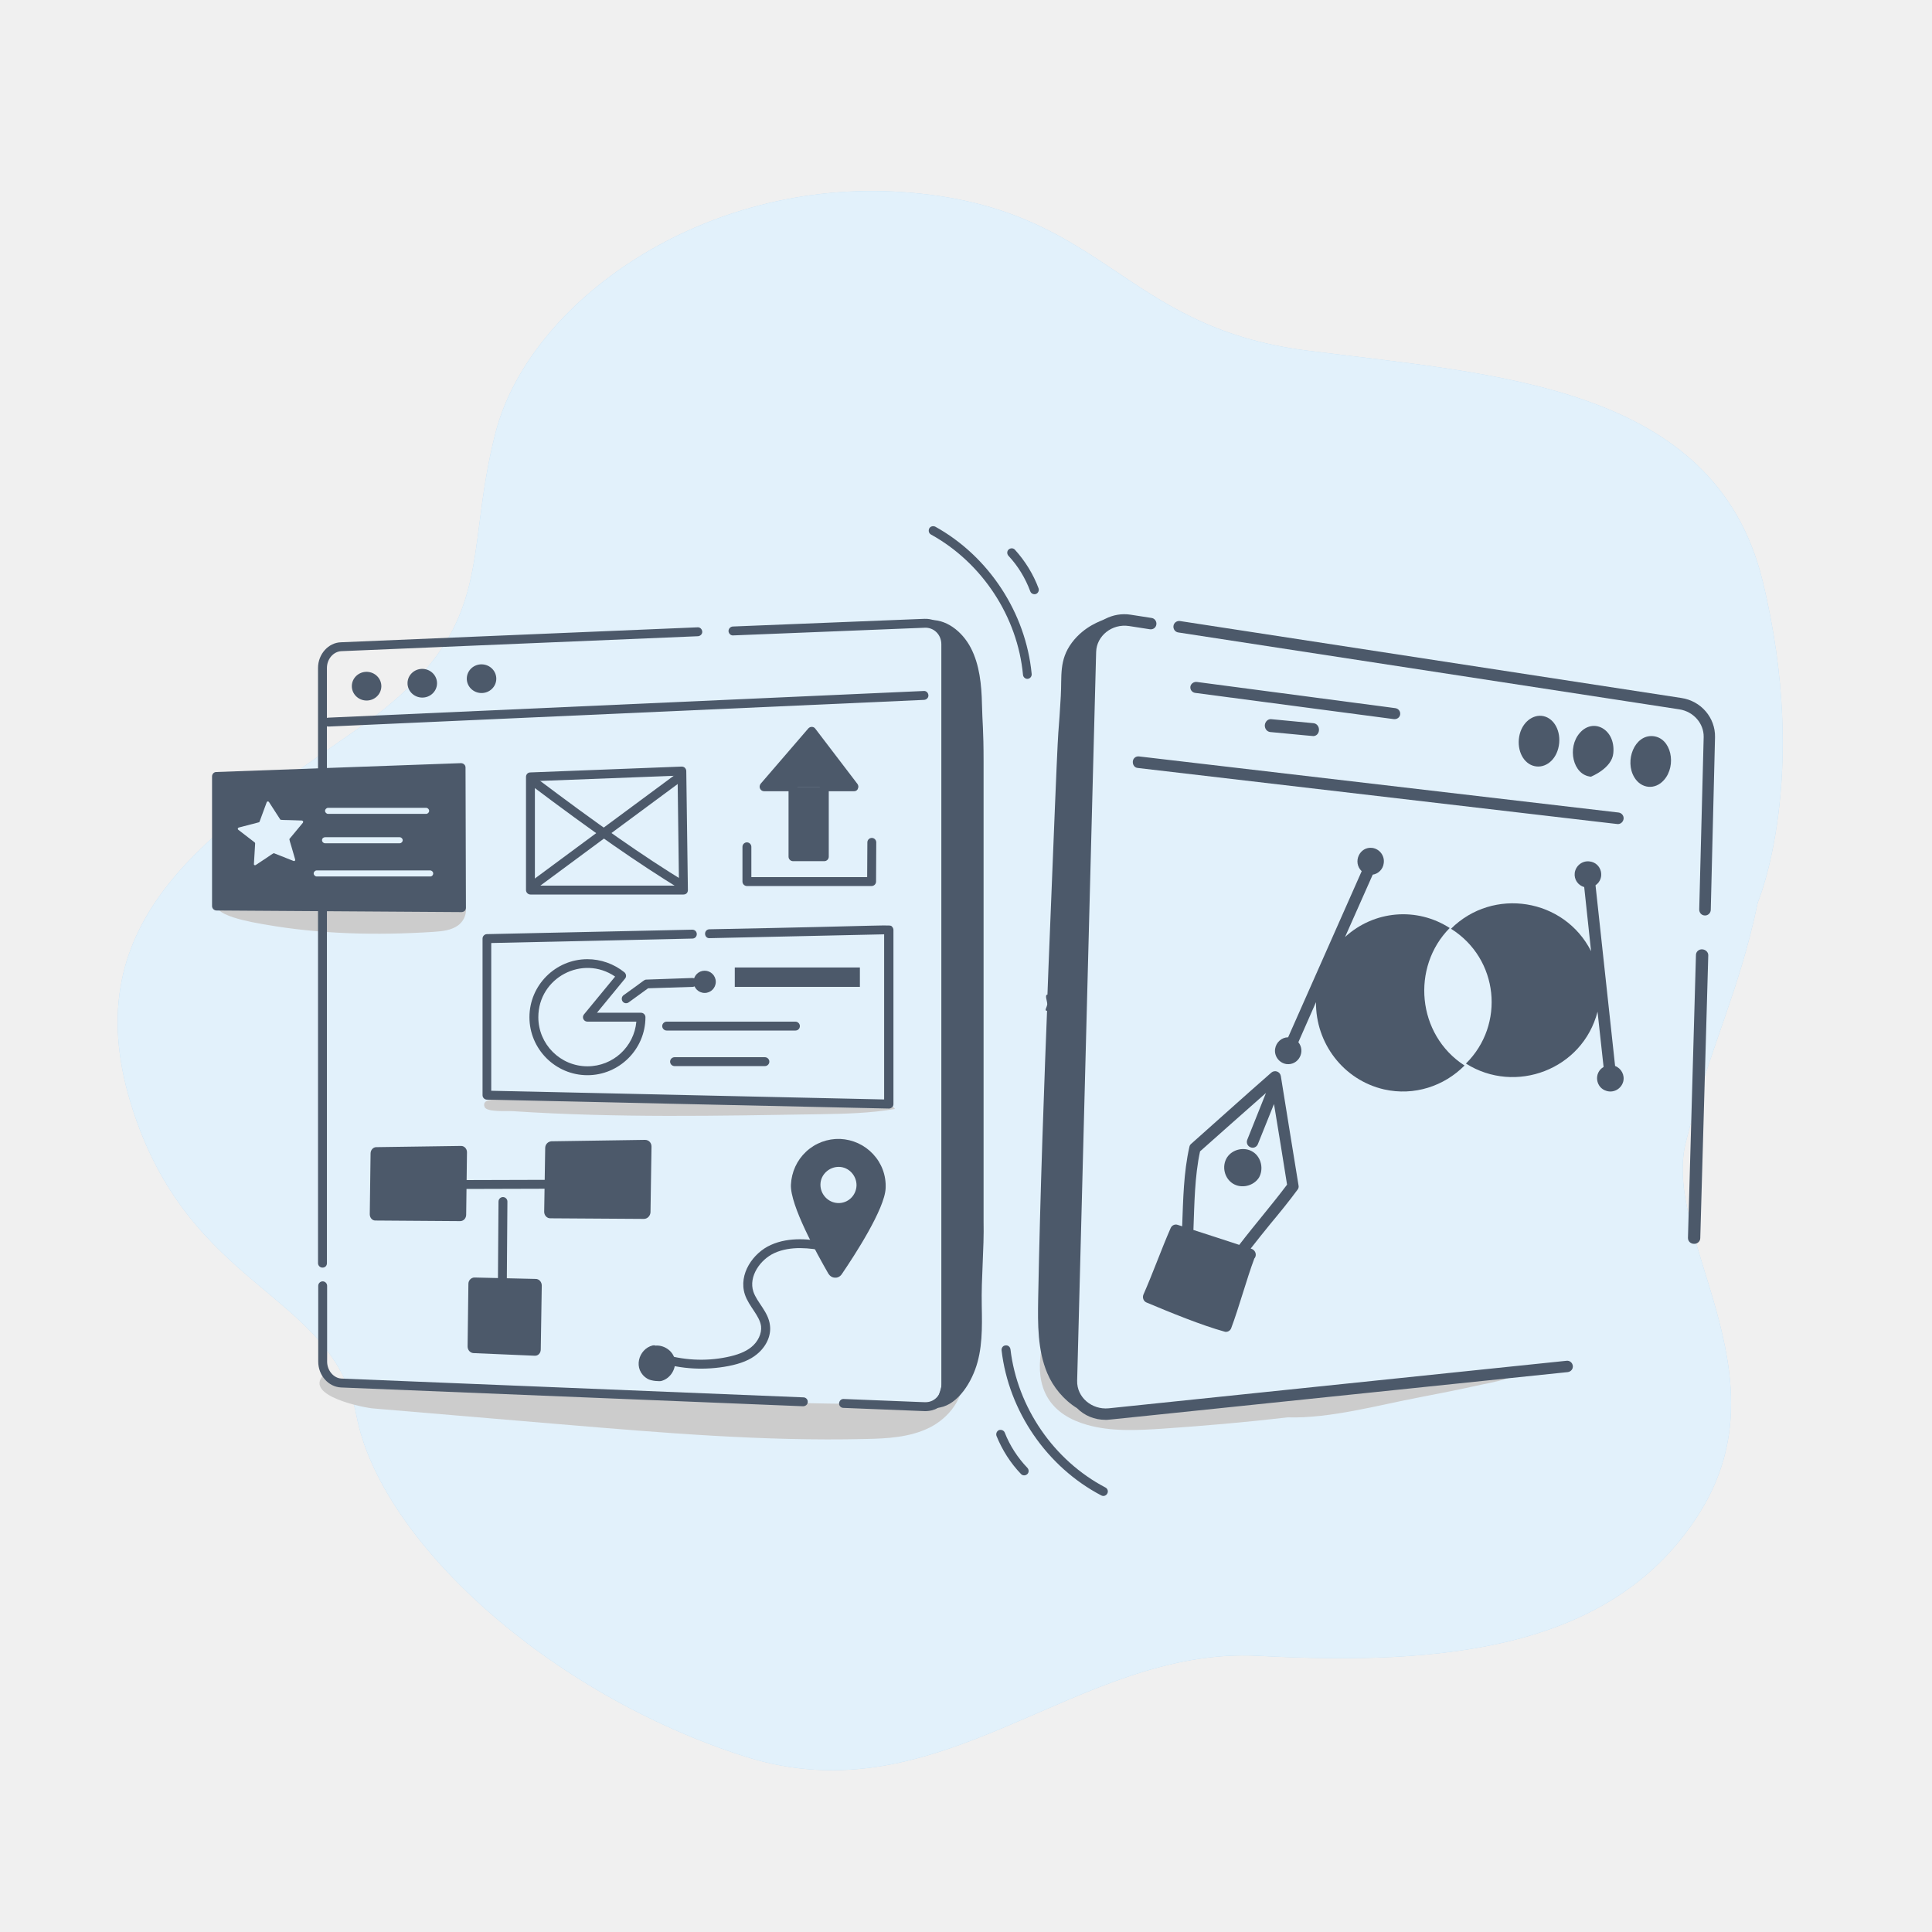
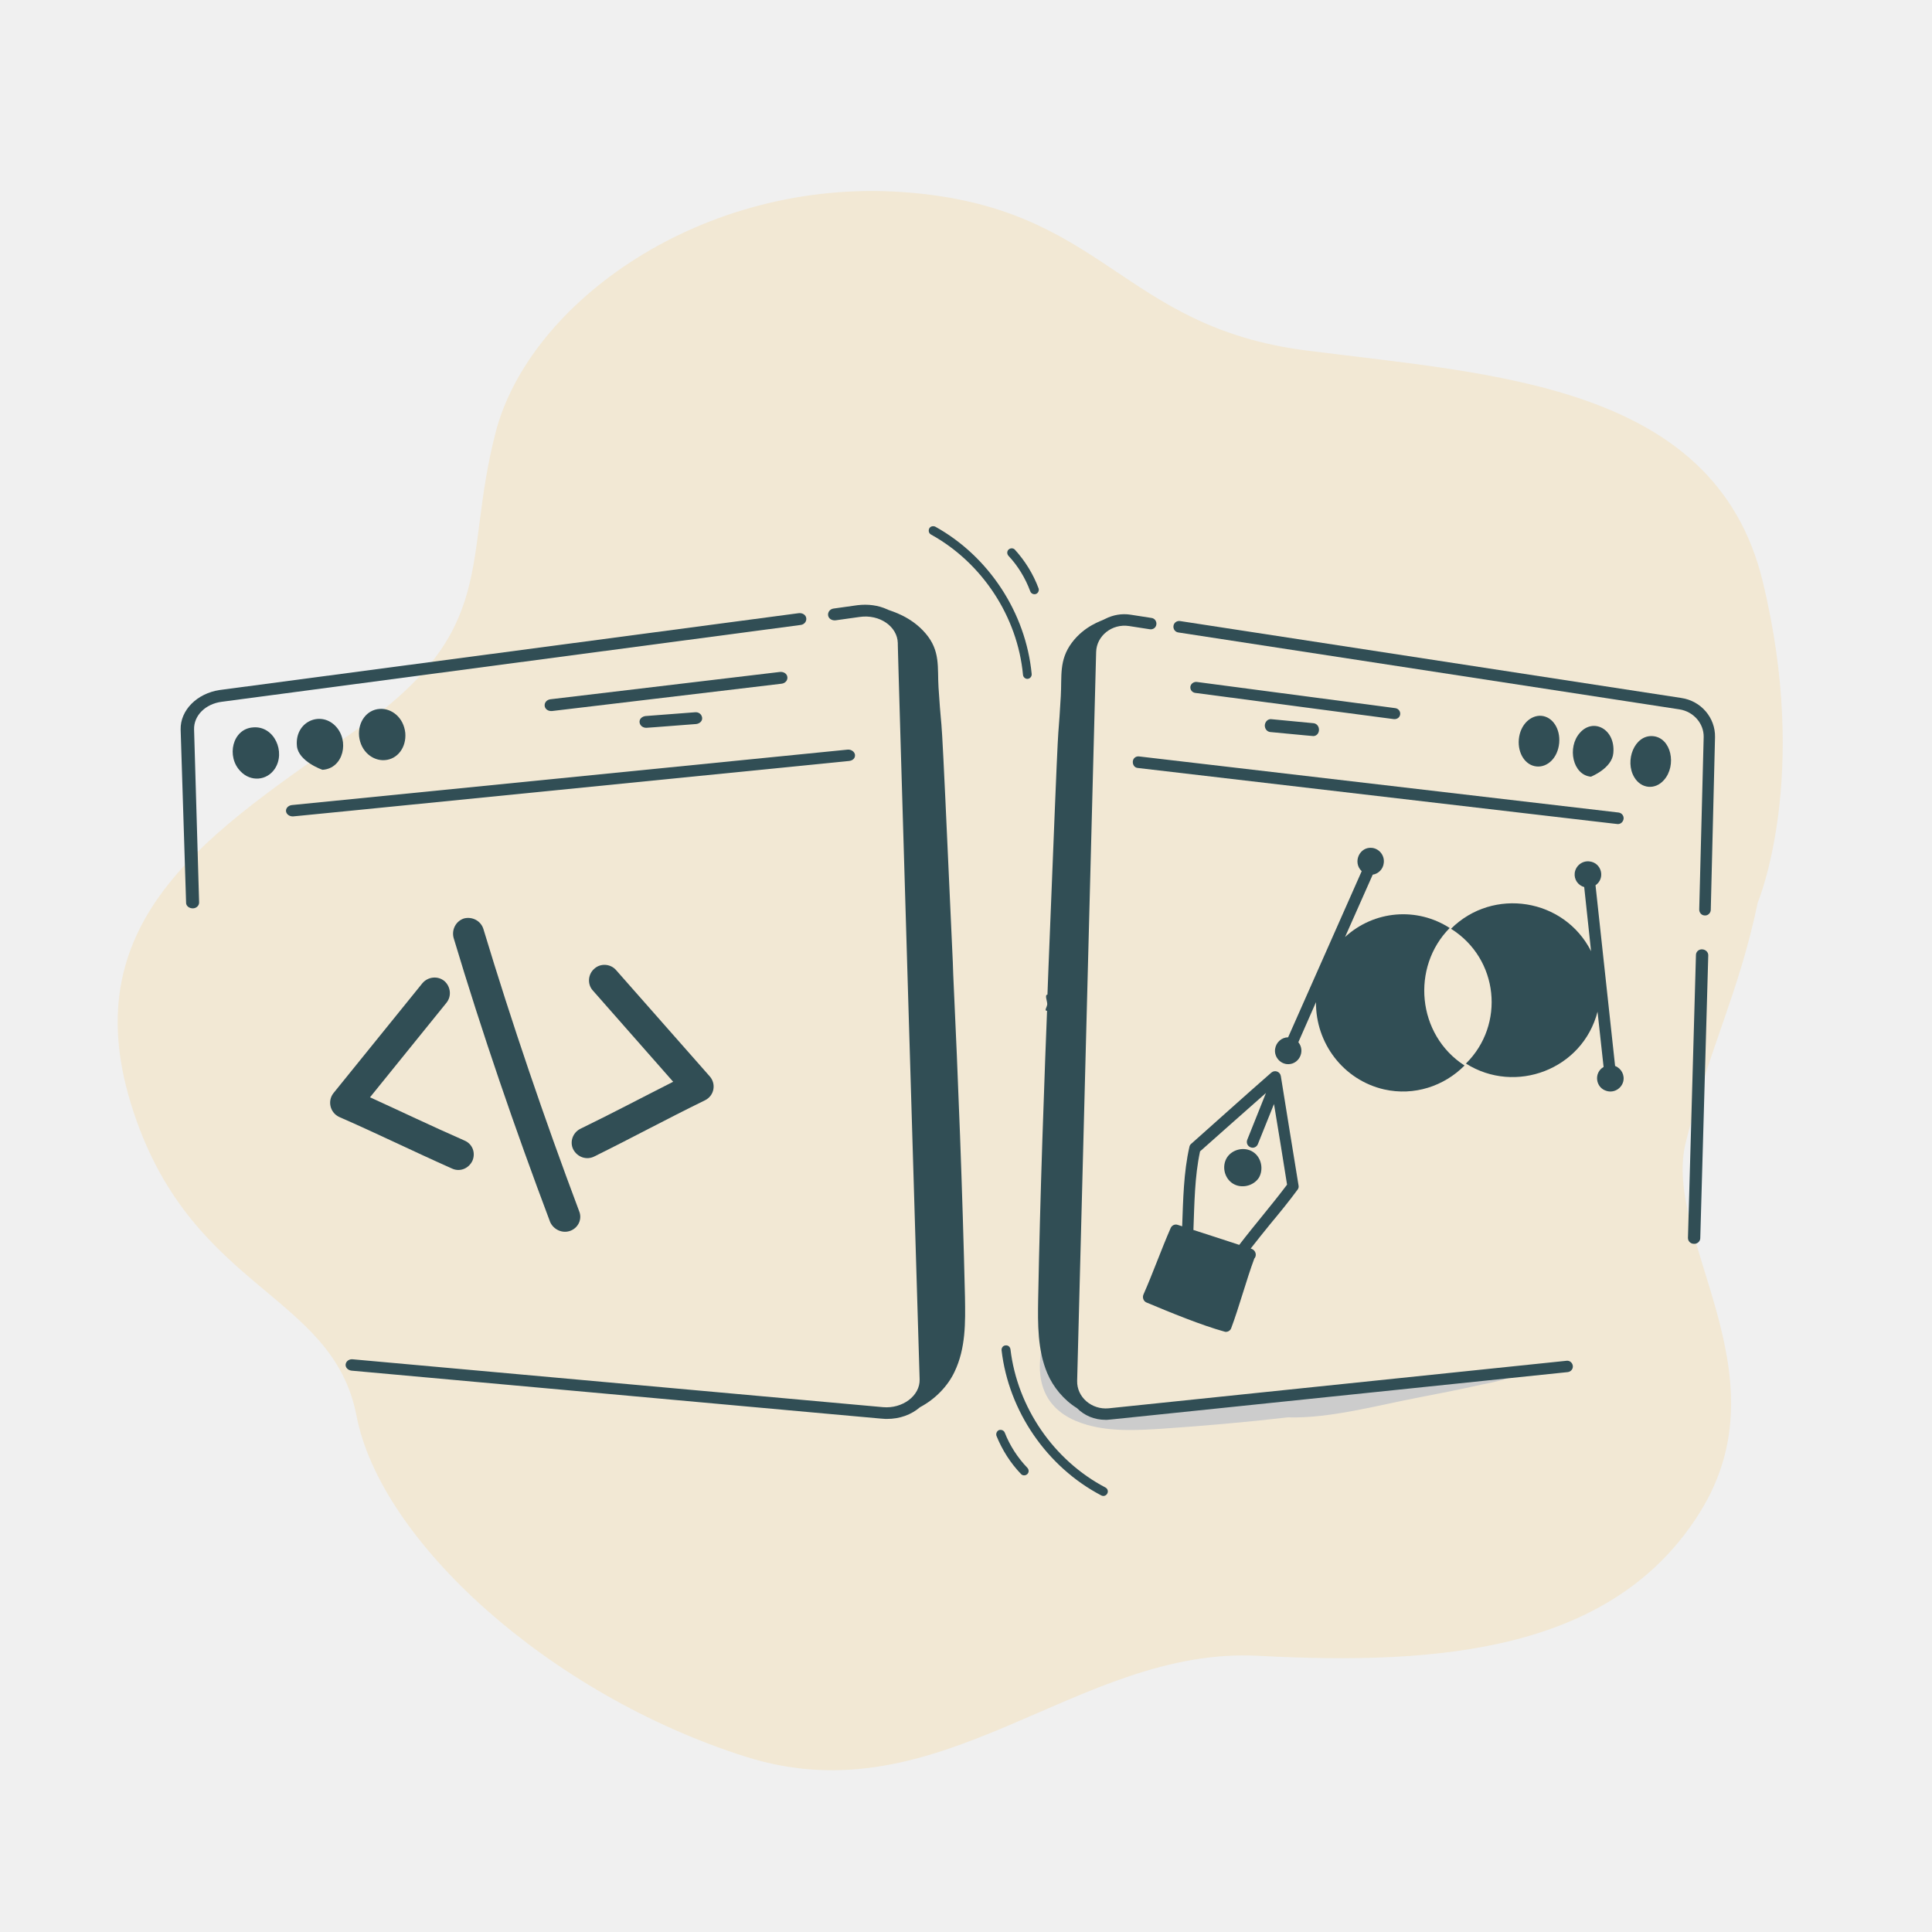
<svg xmlns="http://www.w3.org/2000/svg" width="246" height="246" viewBox="0 0 246 246" fill="none">
-   <path d="M223.816 114.902C223.816 114.902 230.537 99.015 224.426 73.962C218.315 48.91 190.212 47.685 166.37 44.634C142.528 41.584 140.712 26.302 115.054 24.467C89.397 22.632 67.404 38.524 63.119 55.02C58.833 71.517 63.729 80.073 45.407 92.904C27.085 105.736 9.348 116.732 16.679 140.564C24.01 164.397 42.342 164.392 45.397 180.279C48.452 196.165 69.84 215.703 94.892 223.663C119.945 231.624 137.052 209.592 160.269 210.832C183.487 212.072 205.489 210.217 216.485 192.5C227.481 174.783 211.595 157.671 214.65 145.45C217.705 133.229 221.4 126.508 223.816 114.902Z" fill="#9FD0F1" />
-   <path opacity="0.7" d="M223.816 114.902C223.816 114.902 230.537 99.015 224.426 73.962C218.315 48.91 190.212 47.685 166.37 44.634C142.528 41.584 140.712 26.302 115.054 24.467C89.397 22.632 67.404 38.524 63.119 55.02C58.833 71.517 63.729 80.073 45.407 92.904C27.085 105.736 9.348 116.732 16.679 140.564C24.01 164.397 42.342 164.392 45.397 180.279C48.452 196.165 69.84 215.703 94.892 223.663C119.945 231.624 137.052 209.592 160.269 210.832C183.487 212.072 205.489 210.217 216.485 192.5C227.481 174.783 211.595 157.671 214.65 145.45C217.705 133.229 221.4 126.508 223.816 114.902Z" fill="white" />
+   <path d="M223.816 114.902C223.816 114.902 230.537 99.015 224.426 73.962C218.315 48.91 190.212 47.685 166.37 44.634C142.528 41.584 140.712 26.302 115.054 24.467C89.397 22.632 67.404 38.524 63.119 55.02C58.834 71.517 63.729 80.073 45.407 92.904C27.085 105.736 9.348 116.732 16.679 140.564C24.01 164.397 42.342 164.392 45.397 180.279C48.452 196.165 69.84 215.703 94.892 223.663C119.945 231.624 137.052 209.592 160.269 210.832C183.487 212.072 205.489 210.217 216.485 192.5C227.481 174.783 211.595 157.671 214.65 145.45C217.705 133.229 221.4 126.508 223.816 114.902Z" fill="#FFAC00" fill-opacity="0.12" />
+   <path d="M75.662 147.257C80.848 144.69 84.644 142.605 89.777 140.093C90.953 139.504 91.22 138.008 90.365 137.045L78.443 123.519C77.748 122.717 76.464 122.61 75.662 123.359C74.861 124.054 74.754 125.337 75.502 126.139L85.714 137.74C81.49 139.879 78.282 141.59 73.898 143.728C72.936 144.209 72.508 145.385 72.989 146.348C73.524 147.364 74.7 147.738 75.662 147.257Z" fill="#314E55" />
+   <path d="M60.158 147.791C60.586 146.775 60.158 145.653 59.142 145.225C54.651 143.247 51.337 141.643 47.113 139.718L56.843 127.689C57.538 126.834 57.378 125.604 56.576 124.909C55.721 124.214 54.491 124.374 53.796 125.176L42.462 139.184C41.66 140.2 42.034 141.696 43.21 142.231C48.45 144.53 52.192 146.401 57.592 148.807C58.554 149.235 59.677 148.807 60.158 147.791Z" fill="#314E55" />
+   <path d="M72.615 156.72C73.631 156.345 74.166 155.223 73.738 154.207C69.3 142.391 65.184 130.309 61.548 118.28C61.227 117.264 60.158 116.676 59.089 116.943C58.073 117.264 57.485 118.333 57.752 119.402C61.388 131.538 65.558 143.675 70.049 155.597C70.477 156.559 71.599 157.094 72.615 156.72Z" fill="#314E55" />
+   <path d="M23.001 92.885C22.948 90.425 25.086 88.287 27.973 87.859L101.699 78.075C102.18 78.022 102.608 78.289 102.661 78.717C102.715 79.144 102.394 79.519 101.966 79.572L28.241 89.356C26.155 89.623 24.658 91.12 24.712 92.885L25.353 114.911C25.353 115.339 24.979 115.66 24.552 115.66C24.07 115.66 23.696 115.339 23.696 114.965L23.001 92.885Z" fill="#314E55" />
+   <path d="M37.169 102.508L107.901 95.451C108.382 95.397 108.809 95.718 108.863 96.092C108.916 96.52 108.596 96.841 108.114 96.894C34.816 104.219 37.382 103.951 37.276 103.951C36.848 103.951 36.474 103.684 36.42 103.31C36.367 102.936 36.687 102.561 37.169 102.508Z" fill="#314E55" />
+   <path d="M69.354 89.891C69.3 89.463 69.621 89.089 70.102 89.035L99.293 85.56C99.774 85.507 100.202 85.774 100.255 86.202C100.309 86.629 99.988 87.004 99.507 87.057L70.316 90.532C69.835 90.585 69.407 90.318 69.354 89.891Z" fill="#314E55" />
+   <path d="M88.493 90.692C88.974 90.639 89.349 90.96 89.402 91.388C89.456 91.815 89.081 92.136 88.654 92.189C83.147 92.617 82.345 92.671 82.291 92.671C81.864 92.671 81.49 92.403 81.436 91.976C81.383 91.548 81.757 91.227 82.185 91.174L88.493 90.692Z" fill="#314E55" />
+   <path d="M34.977 97.91C33.961 99.407 31.929 99.567 30.646 98.231C28.775 96.36 29.577 92.778 32.25 92.617C34.923 92.403 36.42 95.772 34.977 97.91Z" fill="#314E55" />
+   <path d="M37.81 95.023C37.489 91.922 40.751 90.479 42.675 92.403C44.547 94.275 43.745 97.856 41.071 98.017C41.018 98.017 38.024 96.948 37.81 95.023Z" fill="#314E55" />
+   <path d="M45.723 93.74C45.562 91.922 46.685 90.372 48.342 90.265C49.839 90.158 51.39 91.334 51.604 93.312C51.764 95.13 50.641 96.68 48.984 96.787C47.487 96.894 45.937 95.718 45.723 93.74Z" fill="#314E55" />
+   <path d="M121.373 124.054C122.015 137.74 122.55 151.48 122.87 165.167C122.924 168.375 122.977 171.689 121.534 174.683C120.678 176.501 119.075 178.158 117.15 179.174C116.027 180.137 114.584 180.671 112.926 180.671C112.285 180.671 116.294 180.992 44.761 174.523C44.279 174.469 43.959 174.095 44.012 173.721C44.066 173.293 44.493 173.026 44.921 173.079L112.445 179.174C114.904 179.388 117.15 177.731 117.096 175.646C117.096 175.592 114.263 81.604 114.316 81.871C114.263 79.786 112.017 78.182 109.451 78.556L106.404 78.984C105.923 79.037 105.495 78.77 105.441 78.343C105.388 77.915 105.709 77.54 106.136 77.487L109.184 77.059C110.52 76.899 111.804 77.059 112.98 77.594C113.033 77.594 113.087 77.647 113.087 77.647C113.461 77.808 115.974 78.449 117.845 80.641C119.77 82.887 119.342 84.972 119.502 87.538C120.09 96.573 119.556 83.368 121.32 122.503" fill="#314E55" />
  <path d="M163.969 180.473C158.642 181.091 153.315 181.554 147.988 181.915C144.797 182.12 141.503 182.301 138.415 181.426C133.963 180.165 132.084 177.205 132.444 173.01C132.599 171.08 133.242 169.253 133.86 167.426C133.834 169.485 133.808 171.595 134.323 173.602C134.812 175.609 135.918 177.565 137.668 178.646C139.959 180.087 142.892 179.83 145.595 179.547C159.877 177.977 174.186 176.407 188.52 174.837C189.344 174.76 191.969 174.014 192.664 174.374C194.465 175.301 189.292 176.15 188.52 176.33C185.972 176.896 183.425 177.411 180.851 177.9C175.524 178.904 169.399 180.628 163.969 180.473Z" fill="#CCCCCC" />
-   <path d="M216.742 120.879C216.301 120.853 215.944 121.188 215.944 121.6L214.926 157.629C214.926 158.041 215.256 158.375 215.696 158.375C216.109 158.401 216.494 158.067 216.494 157.655L217.512 121.626C217.512 121.239 217.182 120.905 216.742 120.879Z" fill="#4C596A" />
-   <path d="M218.373 93.859C218.424 91.39 216.593 89.234 214.065 88.87L150.242 79.075C149.855 79.023 149.469 79.283 149.417 79.699C149.365 80.088 149.623 80.478 150.036 80.53L213.858 90.325C215.638 90.611 216.954 92.118 216.928 93.832L216.361 115.813C216.361 116.228 216.67 116.566 217.083 116.566C217.47 116.592 217.831 116.254 217.831 115.839L218.373 93.859Z" fill="#4C596A" />
-   <path d="M206.087 103.458L145.037 96.316C144.626 96.263 144.266 96.552 144.24 96.972C144.214 97.392 144.471 97.76 144.883 97.786C208.17 105.191 205.933 104.929 206.01 104.929C206.37 104.929 206.679 104.64 206.73 104.272C206.782 103.878 206.499 103.511 206.087 103.458Z" fill="#4C596A" />
-   <path d="M178.283 90.965C178.334 90.566 178.05 90.218 177.663 90.168L152.397 86.833C152.01 86.783 151.623 87.057 151.571 87.43C151.52 87.829 151.804 88.177 152.191 88.227L177.457 91.562C177.87 91.612 178.231 91.363 178.283 90.965Z" fill="#4C596A" />
-   <path d="M161.847 91.57C161.461 91.541 161.101 91.857 161.049 92.317C161.024 92.776 161.307 93.149 161.718 93.207C166.502 93.666 167.171 93.723 167.222 93.723C167.608 93.723 167.917 93.407 167.943 92.977C167.968 92.517 167.685 92.144 167.274 92.087L161.847 91.57Z" fill="#4C596A" />
-   <path d="M208.099 98.981C208.984 100.448 210.756 100.602 211.876 99.316C213.517 97.463 212.814 93.938 210.469 93.733C208.125 93.527 206.822 96.871 208.099 98.981Z" fill="#4C596A" />
-   <path d="M205.423 95.887C205.711 92.828 202.861 91.362 201.162 93.316C199.515 95.167 200.247 98.69 202.574 98.896C202.626 98.87 205.266 97.816 205.423 95.887Z" fill="#4C596A" />
-   <path d="M198.531 94.6C198.687 92.795 197.696 91.273 196.261 91.144C194.956 91.04 193.573 92.201 193.391 94.136C193.234 95.942 194.226 97.464 195.661 97.593C196.991 97.722 198.348 96.561 198.531 94.6Z" fill="#4C596A" />
-   <path d="M165.21 151.49C165.338 151.334 165.39 151.126 165.338 150.918C164.648 146.655 163.727 141.04 163.087 137.011C162.985 136.439 162.319 136.205 161.884 136.569C158.405 139.61 155.104 142.6 151.676 145.641C151.548 145.745 151.471 145.875 151.445 146.031C150.703 149.307 150.652 152.764 150.524 156.144C150.345 156.092 150.14 156.014 149.961 155.962C149.603 155.832 149.219 156.014 149.066 156.352C147.838 159.159 146.814 162.071 145.586 164.852C145.433 165.242 145.612 165.684 145.97 165.84C149.066 167.14 153.006 168.751 155.923 169.557C155.974 169.583 156.051 169.583 156.102 169.583C156.383 169.583 156.665 169.401 156.767 169.115C157.739 166.542 158.737 162.85 159.71 160.251C159.965 159.965 159.94 159.549 159.735 159.289C159.582 159.081 159.403 159.029 159.249 158.977C160.093 157.885 160.963 156.819 161.782 155.806C162.908 154.454 164.059 153.05 165.21 151.49ZM157.791 158.509C155.36 157.703 154.362 157.391 151.957 156.611C152.085 153.284 152.111 149.801 152.801 146.603C155.513 144.212 157.842 142.106 161.194 139.168L158.814 145.121C158.661 145.511 158.84 145.927 159.223 146.083C159.607 146.239 160.017 146.057 160.17 145.667L162.217 140.572C162.831 144.29 163.368 147.591 163.88 150.84C161.884 153.492 159.889 155.78 157.791 158.509Z" fill="#4C596A" />
-   <path d="M159.542 146.673C158.486 145.978 156.94 146.312 156.244 147.367C155.522 148.499 155.909 150.042 156.991 150.711C158.073 151.38 159.594 151.019 160.289 149.965C160.933 148.885 160.599 147.341 159.542 146.673Z" fill="#4C596A" />
-   <path d="M184.589 118.161C180.429 115.481 174.992 115.897 171.265 119.306L174.788 111.37C175.502 111.266 176.115 110.668 176.192 109.887C176.319 108.951 175.656 108.092 174.737 107.962C173.129 107.754 172.184 109.783 173.384 110.928L164.016 132.08C163.199 132.08 162.484 132.705 162.357 133.563C162.229 134.5 162.893 135.359 163.812 135.489C165.318 135.671 166.288 133.902 165.318 132.705L167.564 127.605C167.513 132.809 171.035 137.518 176.243 138.715C180.071 139.573 183.875 138.299 186.478 135.671C180.403 131.742 179.663 123.13 184.589 118.161Z" fill="#4C596A" />
-   <path d="M204.595 138.917C205.494 139.172 206.42 138.636 206.677 137.744C206.908 136.902 206.445 136.035 205.649 135.729L203.156 112.722C204.441 111.829 203.927 109.865 202.41 109.687C201.485 109.559 200.637 110.223 200.509 111.141C200.406 111.982 200.92 112.722 201.716 112.952L202.59 121.114C199.172 114.38 190.126 112.926 184.754 118.257C190.845 122.083 191.668 130.474 186.656 135.423C192.953 139.402 201.511 136.188 203.413 128.817L204.184 135.856C202.899 136.596 203.156 138.534 204.595 138.917Z" fill="#4C596A" />
-   <path d="M133.345 127.855C133.32 128.267 132.908 128.705 133.32 128.705L133.474 124.738C132.934 138.313 132.445 151.861 132.188 165.436C132.136 168.604 132.11 171.901 133.345 174.837C134.091 176.615 135.455 178.263 137.127 179.294C138.079 180.247 139.34 180.787 140.781 180.787C141.321 180.787 137.874 181.097 199.622 174.709C200.033 174.657 200.316 174.296 200.265 173.91C200.213 173.498 199.853 173.215 199.467 173.266L141.167 179.319C139.031 179.525 137.102 177.928 137.153 175.816C137.153 175.765 139.572 82.753 139.572 83.01C139.623 80.975 141.578 79.378 143.765 79.713L146.415 80.125C146.827 80.177 147.187 79.919 147.239 79.507C147.29 79.121 147.033 78.734 146.621 78.683L143.971 78.271C142.839 78.09 141.707 78.296 140.704 78.812C140.652 78.837 140.626 78.837 140.601 78.863C140.292 79.043 138.105 79.662 136.484 81.825C134.812 84.066 135.223 86.101 135.069 88.651C134.555 97.615 135.043 84.504 133.5 123.244L133.371 126.644C132.985 126.67 133.345 127.443 133.345 127.855Z" fill="#4C596A" />
-   <path d="M47.571 179.341C55.497 180.01 63.398 180.679 71.324 181.348C84.243 182.429 97.188 183.536 110.158 183.227C112.963 183.175 115.845 183.021 118.342 181.786C120.838 180.551 122.871 177.926 122.588 175.146C122.485 176.433 121.455 177.488 120.272 178.003C119.088 178.517 117.775 178.595 116.489 178.62C92.864 179.47 69.265 175.712 45.615 176.33C43.865 176.382 42.553 176.201 41.137 175.146C38.77 177.745 46.387 179.264 47.571 179.341Z" fill="#CCCCCC" />
-   <path d="M104.445 141.871C107.636 141.82 110.827 141.742 113.967 141.202C113.297 140.379 112.062 140.301 110.956 140.301C82.158 140.121 74.721 140.07 63.964 140.018C63.449 140.018 61.262 139.761 61.699 140.945C61.957 141.64 64.582 141.434 65.302 141.485C78.607 142.36 91.449 142.077 104.445 141.871Z" fill="#CCCCCC" />
-   <path d="M55.137 118.658C56.269 118.581 57.453 118.478 58.354 117.809C59.255 117.14 59.692 115.725 58.946 114.875C55.806 115.699 52.512 115.57 49.27 115.442C46.387 115.313 37.483 114.953 33.288 114.798C32.259 114.747 28.991 114.052 28.167 114.67C25.748 116.471 32.825 117.552 33.674 117.706C40.648 118.942 47.906 119.122 55.137 118.658Z" fill="#CCCCCC" />
-   <path d="M104.96 100.181H108.768L103.39 93.104L97.316 100.155L100.996 100.181" fill="#4C596A" />
-   <path d="M108.768 100.747C106.426 100.747 107.327 100.747 104.96 100.747C104.651 100.747 104.393 100.49 104.393 100.181C104.393 99.872 104.651 99.615 104.96 99.615C105.088 99.615 107.79 99.615 107.61 99.615L103.338 94.03L98.526 99.615H100.945C101.254 99.615 101.511 99.872 101.511 100.181C101.511 100.49 101.254 100.747 100.945 100.747C100.868 100.747 97.239 100.747 97.291 100.747C97.059 100.747 96.879 100.618 96.776 100.413C96.673 100.207 96.725 99.975 96.853 99.795L102.927 92.744C103.158 92.486 103.596 92.486 103.802 92.769L109.18 99.821C109.309 100.001 109.335 100.232 109.232 100.413C109.18 100.618 108.974 100.747 108.768 100.747Z" fill="#4C596A" />
-   <path d="M104.959 100.181V109.085H100.996V100.181" fill="#4C596A" />
-   <path d="M104.96 109.651H100.971C100.662 109.651 100.405 109.394 100.405 109.085V100.181C100.405 99.872 100.662 99.615 100.971 99.615C101.28 99.615 101.537 99.872 101.537 100.181V108.519H104.393V100.181C104.393 99.872 104.651 99.615 104.96 99.615C105.268 99.615 105.526 99.872 105.526 100.181V109.085C105.526 109.394 105.268 109.651 104.96 109.651Z" fill="#4C596A" />
-   <path d="M110.981 112.817H95.103C94.794 112.817 94.537 112.559 94.537 112.251V107.824C94.537 107.515 94.794 107.258 95.103 107.258C95.412 107.258 95.669 107.515 95.669 107.824V111.684H110.415L110.441 107.258C110.441 106.949 110.698 106.692 111.007 106.692C111.316 106.692 111.573 106.949 111.573 107.258L111.548 112.251C111.548 112.559 111.29 112.817 110.981 112.817Z" fill="#4C596A" />
-   <path d="M41.06 161.404C40.752 161.404 40.494 161.147 40.494 160.838V114.284C40.494 113.975 40.752 113.717 41.06 113.717C41.369 113.717 41.627 113.975 41.627 114.284V160.838C41.627 161.172 41.395 161.404 41.06 161.404Z" fill="#4C596A" />
-   <path d="M102.257 179.058L43.428 176.665C41.806 176.587 40.52 175.12 40.52 173.371V163.72C40.52 163.411 40.777 163.154 41.086 163.154C41.395 163.154 41.652 163.411 41.652 163.72V173.371C41.652 174.503 42.476 175.481 43.479 175.532L102.309 177.926C102.618 177.926 102.875 178.209 102.849 178.517C102.849 178.826 102.566 179.058 102.257 179.058Z" fill="#4C596A" />
-   <path d="M117.698 179.676L107.379 179.264C107.07 179.264 106.812 178.981 106.838 178.672C106.864 178.363 107.121 178.106 107.43 178.132L117.75 178.543C118.908 178.595 119.86 177.668 119.86 176.407V82.038C119.86 80.777 118.882 79.876 117.75 79.928L93.353 80.906C93.044 80.931 92.787 80.674 92.761 80.365C92.761 80.056 92.993 79.799 93.302 79.773L117.698 78.795C119.474 78.718 120.992 80.134 120.992 82.038V176.433C120.992 177.668 120.349 178.749 119.319 179.315C118.985 179.521 118.342 179.701 117.698 179.676Z" fill="#4C596A" />
-   <path d="M41.06 98.328C40.752 98.328 40.494 98.071 40.494 97.762V85.049C40.494 83.299 41.807 81.832 43.402 81.781L88.824 79.876C89.133 79.85 89.39 80.108 89.416 80.417C89.442 80.725 89.184 80.983 88.876 81.009L43.454 82.913C42.45 82.964 41.627 83.917 41.627 85.049V97.762C41.627 98.096 41.395 98.328 41.06 98.328Z" fill="#4C596A" />
-   <path d="M118.162 78.975C120.375 78.718 122.511 80.365 123.617 82.501C124.724 84.637 124.981 87.185 125.033 89.655C125.084 92.126 125.239 92.718 125.239 97.016V155.485C125.316 159.088 124.93 162.665 125.007 166.268C125.059 169.021 125.11 171.852 124.158 174.4C123.206 176.948 121.25 179.47 118.754 179.264C120.066 177.179 120.401 174.168 120.401 171.621C120.452 162.742 120.426 154.584 120.555 145.706C120.864 125.247 120.298 105.096 120.401 84.843C120.452 82.475 120.066 80.031 118.162 78.975Z" fill="#4C596A" />
-   <path d="M41.24 91.972C41.215 91.663 41.472 91.405 41.781 91.38L117.621 87.983C117.956 87.957 118.187 88.214 118.213 88.523C118.239 88.832 117.981 89.089 117.673 89.115L41.832 92.512C41.523 92.512 41.266 92.28 41.24 91.972Z" fill="#4C596A" />
-   <path d="M113.195 141.151L62.008 140.018C61.7 140.018 61.442 139.761 61.442 139.452V119.508C61.442 119.199 61.7 118.942 62.008 118.942L88.155 118.375C88.464 118.375 88.721 118.607 88.721 118.942C88.721 119.25 88.489 119.508 88.155 119.508L62.549 120.074V138.886L112.577 139.993V118.967L90.342 119.456C90.033 119.482 89.776 119.225 89.776 118.89C89.776 118.581 90.008 118.324 90.342 118.324C114.559 117.861 113.246 117.681 113.581 117.989C113.684 118.092 113.761 118.247 113.761 118.401V140.585C113.761 140.739 113.709 140.893 113.581 140.996C113.478 141.073 113.349 141.151 113.195 141.151Z" fill="#4C596A" />
-   <path d="M48.555 87.427C48.585 86.419 47.769 85.576 46.732 85.544C45.695 85.513 44.83 86.306 44.799 87.314C44.769 88.323 45.585 89.166 46.622 89.197C47.659 89.228 48.524 88.436 48.555 87.427Z" fill="#4C596A" />
-   <path d="M55.646 87.052C55.676 86.043 54.86 85.201 53.823 85.169C52.786 85.138 51.921 85.93 51.89 86.939C51.86 87.948 52.676 88.791 53.713 88.822C54.75 88.853 55.615 88.061 55.646 87.052Z" fill="#4C596A" />
-   <path d="M63.192 86.473C63.222 85.465 62.406 84.622 61.369 84.591C60.332 84.559 59.467 85.352 59.437 86.361C59.406 87.369 60.222 88.212 61.26 88.243C62.297 88.274 63.162 87.482 63.192 86.473Z" fill="#4C596A" />
-   <path d="M87.022 113.898H67.541C67.232 113.898 66.975 113.64 66.975 113.331V98.92C66.975 98.611 67.207 98.354 67.516 98.354L86.791 97.608C86.945 97.608 87.1 97.659 87.203 97.762C87.305 97.865 87.383 98.019 87.383 98.174L87.589 113.331C87.589 113.486 87.537 113.64 87.434 113.743C87.331 113.846 87.177 113.898 87.022 113.898ZM68.107 112.765H86.456L86.276 98.766L68.107 99.46V112.765Z" fill="#4C596A" />
-   <path d="M86.919 113.306C86.817 113.306 86.714 113.28 86.636 113.228C81.232 109.909 75.519 105.945 67.541 99.924C67.284 99.743 67.232 99.383 67.438 99.126C67.618 98.868 67.979 98.817 68.236 99.023C76.188 105.019 81.85 108.982 87.228 112.276C87.486 112.431 87.589 112.791 87.409 113.048C87.28 113.228 87.1 113.306 86.919 113.306Z" fill="#4C596A" />
-   <path d="M67.773 113.383C67.593 113.383 67.438 113.306 67.31 113.151C67.13 112.894 67.181 112.534 67.438 112.353L86.431 98.302C86.688 98.122 87.048 98.174 87.228 98.431C87.409 98.688 87.357 99.049 87.1 99.229L68.108 113.28C68.03 113.357 67.902 113.383 67.773 113.383Z" fill="#4C596A" />
-   <path d="M83.909 173.448C83.6 173.345 83.445 173.036 83.548 172.727C83.651 172.418 83.96 172.264 84.269 172.367C86.92 173.19 89.776 173.371 92.53 172.804C93.919 172.521 94.897 172.135 95.644 171.543C96.519 170.849 97.008 169.793 96.905 168.867C96.725 167.503 95.361 166.371 94.846 164.827C93.997 162.227 95.901 159.525 98.14 158.522C100.533 157.441 103.235 157.775 105.346 158.187C105.655 158.238 105.86 158.547 105.783 158.856C105.732 159.165 105.423 159.371 105.114 159.294C103.184 158.908 100.688 158.599 98.603 159.551C96.802 160.374 95.283 162.536 95.927 164.466C96.39 165.856 97.831 167.014 98.037 168.738C98.217 170.051 97.574 171.466 96.364 172.444C95.489 173.165 94.331 173.628 92.761 173.937C89.802 174.503 86.765 174.348 83.909 173.448Z" fill="#4C596A" />
-   <path d="M83.239 171.852C82.339 172.058 81.695 173.088 81.927 173.988C82.133 174.889 83.162 175.507 84.063 175.301C84.964 175.069 85.581 174.04 85.35 173.139C85.092 172.135 83.78 171.543 82.905 172.11" fill="#4C596A" />
-   <path d="M82.442 175.558C80.512 174.4 81.284 171.749 83.111 171.312C83.24 171.286 83.343 171.286 83.445 171.337C84.475 171.235 85.607 171.929 85.89 172.985C86.199 174.194 85.401 175.532 84.192 175.841C84.037 175.893 82.957 175.867 82.442 175.558ZM82.879 172.676C82.57 172.959 82.365 173.448 82.468 173.86C82.622 174.451 83.317 174.889 83.934 174.734C84.526 174.58 84.964 173.86 84.809 173.268C84.655 172.65 83.754 172.238 83.214 172.573C83.085 172.65 82.982 172.676 82.879 172.676Z" fill="#4C596A" />
-   <path d="M111.174 146.955C110.078 145.777 108.59 145.097 106.972 145.018C105.379 144.966 103.813 145.542 102.639 146.641C101.464 147.74 100.785 149.232 100.707 150.855C100.603 153.472 104.022 159.648 105.484 162.187C105.667 162.475 105.98 162.684 106.319 162.684C106.632 162.71 106.972 162.553 107.181 162.239C108.825 159.831 112.662 153.917 112.766 151.299C112.845 149.677 112.27 148.133 111.174 146.955ZM106.685 153.184C105.432 153.131 104.44 152.058 104.466 150.802C104.492 149.546 105.588 148.551 106.841 148.578C108.094 148.604 109.086 149.703 109.06 150.959C109.008 152.242 107.964 153.236 106.685 153.184Z" fill="#4C596A" />
-   <path d="M58.586 155.485L47.777 155.408C47.391 155.408 47.082 155.047 47.082 154.61L47.185 146.864C47.185 146.426 47.52 146.066 47.906 146.066L58.714 145.912C59.126 145.912 59.46 146.272 59.46 146.709L59.358 154.661C59.358 155.125 59.023 155.485 58.586 155.485Z" fill="#4C596A" />
-   <path d="M81.978 155.202L70.063 155.125C69.626 155.125 69.291 154.739 69.291 154.301L69.42 146.169C69.42 145.706 69.78 145.345 70.218 145.32L82.133 145.14C82.596 145.14 82.956 145.5 82.956 145.989L82.828 154.353C82.802 154.816 82.442 155.202 81.978 155.202Z" fill="#4C596A" />
-   <path d="M68.082 172.624L60.284 172.29C59.872 172.264 59.538 171.904 59.538 171.44L59.641 163.463C59.641 163.025 60.001 162.665 60.413 162.665L68.21 162.845C68.648 162.845 68.983 163.231 68.983 163.694L68.854 171.826C68.854 172.29 68.519 172.65 68.082 172.624Z" fill="#4C596A" />
-   <path d="M57.685 151.393C57.376 151.393 57.119 151.136 57.119 150.827C57.119 150.518 57.376 150.261 57.685 150.261C57.736 150.261 75.879 150.209 75.828 150.209C76.137 150.209 76.394 150.467 76.394 150.775C76.394 151.084 76.137 151.342 75.828 151.342L57.685 151.393Z" fill="#4C596A" />
-   <path d="M63.964 164.003C63.655 164.003 63.398 163.746 63.398 163.437L63.475 152.989C63.475 152.68 63.733 152.422 64.041 152.422C64.35 152.422 64.608 152.68 64.608 152.989L64.53 163.437C64.53 163.772 64.273 164.003 63.964 164.003Z" fill="#4C596A" />
-   <path d="M74.799 136.904C70.732 136.904 67.413 133.585 67.413 129.519C67.413 125.452 70.732 122.133 74.799 122.133C76.497 122.133 78.17 122.725 79.508 123.805C79.74 124.011 79.791 124.372 79.585 124.603L76.008 128.952H81.618C81.927 128.952 82.184 129.21 82.184 129.519C82.184 133.585 78.865 136.904 74.799 136.904ZM68.545 129.519C68.545 132.967 71.35 135.772 74.799 135.772C78.067 135.772 80.743 133.276 81.026 130.085H74.799C74.309 130.085 74.052 129.519 74.361 129.158L78.324 124.346C74.181 121.515 68.545 124.475 68.545 129.519Z" fill="#4C596A" />
-   <path d="M79.276 127.511C79.096 127.254 79.148 126.894 79.405 126.713C82.107 124.809 82.004 124.732 82.313 124.732L88.155 124.526C88.489 124.526 88.721 124.758 88.747 125.066C88.747 125.375 88.515 125.633 88.206 125.658L82.519 125.838L80.074 127.614C79.817 127.82 79.457 127.769 79.276 127.511Z" fill="#4C596A" />
-   <path d="M89.725 126.43C90.506 126.43 91.14 125.797 91.14 125.015C91.14 124.233 90.506 123.6 89.725 123.6C88.943 123.6 88.309 124.233 88.309 125.015C88.309 125.797 88.943 126.43 89.725 126.43Z" fill="#4C596A" />
-   <path d="M101.28 131.217H84.886C84.578 131.217 84.32 130.96 84.32 130.651C84.32 130.342 84.578 130.085 84.886 130.085H101.28C101.588 130.085 101.846 130.342 101.846 130.651C101.846 130.96 101.614 131.217 101.28 131.217Z" fill="#4C596A" />
-   <path d="M97.394 135.746H85.89C85.581 135.746 85.324 135.489 85.324 135.18C85.324 134.871 85.581 134.614 85.89 134.614H97.394C97.702 134.614 97.96 134.871 97.96 135.18C97.96 135.489 97.702 135.746 97.394 135.746Z" fill="#4C596A" />
-   <path d="M109.489 123.188H93.559V125.658H109.489V123.188Z" fill="#4C596A" />
-   <path d="M59.275 97.735C59.275 97.582 59.223 97.428 59.094 97.325C58.99 97.223 58.835 97.172 58.68 97.172L27.544 98.299C27.233 98.299 27 98.555 27 98.863V115.368C27 115.675 27.259 115.932 27.569 115.932L58.757 116.137C58.913 116.137 59.042 116.085 59.171 115.983C59.275 115.88 59.327 115.726 59.327 115.573L59.275 97.735ZM41.779 102.861H54.254C54.461 102.861 54.642 103.04 54.642 103.245C54.642 103.451 54.461 103.63 54.254 103.63H41.779C41.572 103.63 41.39 103.451 41.39 103.245C41.39 103.04 41.572 102.861 41.779 102.861ZM41.39 106.603H50.889C51.096 106.603 51.277 106.782 51.277 106.987C51.277 107.192 51.096 107.372 50.889 107.372H41.39C41.183 107.372 41.002 107.192 41.002 106.987C41.002 106.757 41.183 106.603 41.39 106.603ZM38.569 104.758L36.887 106.782C36.783 106.91 36.861 106.859 37.586 109.448C37.612 109.576 37.508 109.678 37.379 109.627L34.92 108.653C34.765 108.602 34.816 108.679 32.565 110.14C32.461 110.216 32.306 110.14 32.332 110.011L32.487 107.397C32.487 107.346 32.461 107.295 32.435 107.269L30.339 105.655C30.235 105.578 30.261 105.424 30.39 105.373L32.953 104.706C33.005 104.706 33.031 104.655 33.056 104.604L33.962 102.143C34.014 102.015 34.169 102.015 34.247 102.118L35.67 104.322C35.748 104.45 35.722 104.373 38.44 104.476C38.595 104.501 38.647 104.655 38.569 104.758ZM54.797 111.6H40.329C40.122 111.6 39.941 111.421 39.941 111.216C39.941 111.011 40.122 110.831 40.329 110.831H54.771C54.978 110.831 55.16 111.011 55.16 111.216C55.16 111.421 55.004 111.6 54.797 111.6Z" fill="#4C596A" />
-   <path d="M130.257 85.924C129.562 78.512 125.058 71.667 118.548 68.064C118.264 67.91 118.187 67.575 118.316 67.292C118.47 67.009 118.805 66.932 119.088 67.06C125.908 70.843 130.617 78.023 131.363 85.821C131.389 86.13 131.158 86.413 130.849 86.439C130.566 86.464 130.283 86.233 130.257 85.924Z" fill="#4C596A" />
-   <path d="M131.183 75.295C130.565 73.623 129.613 72.053 128.404 70.766C128.198 70.534 128.198 70.174 128.43 69.968C128.661 69.763 129.021 69.763 129.227 69.994C130.514 71.409 131.569 73.108 132.238 74.909C132.341 75.192 132.187 75.527 131.904 75.63C131.621 75.733 131.286 75.579 131.183 75.295Z" fill="#4C596A" />
-   <path d="M128.661 171.801C129.536 179.187 134.169 185.955 140.757 189.403C141.04 189.558 141.143 189.892 140.988 190.175C140.834 190.458 140.499 190.561 140.216 190.407C133.294 186.778 128.43 179.676 127.529 171.929C127.503 171.621 127.709 171.337 128.018 171.312C128.327 171.26 128.61 171.466 128.661 171.801Z" fill="#4C596A" />
-   <path d="M127.941 182.429C128.584 184.076 129.588 185.62 130.823 186.907C131.029 187.139 131.029 187.499 130.797 187.705C130.566 187.911 130.205 187.911 129.999 187.679C128.661 186.289 127.606 184.617 126.886 182.841C126.783 182.558 126.911 182.223 127.194 182.095C127.503 181.992 127.838 182.146 127.941 182.429Z" fill="#4C596A" />
+   <path d="M216.742 120.879C216.301 120.853 215.944 121.188 215.944 121.6L214.926 157.629C214.926 158.041 215.256 158.375 215.696 158.375C216.109 158.401 216.494 158.067 216.494 157.655L217.512 121.626C217.512 121.239 217.182 120.905 216.742 120.879Z" fill="#314E55" />
+   <path d="M218.373 93.859C218.424 91.39 216.593 89.234 214.065 88.87L150.242 79.075C149.855 79.023 149.469 79.283 149.417 79.699C149.365 80.088 149.623 80.478 150.036 80.53L213.858 90.325C215.638 90.611 216.954 92.118 216.928 93.832L216.361 115.813C216.361 116.228 216.67 116.566 217.083 116.566C217.47 116.592 217.831 116.254 217.831 115.839L218.373 93.859Z" fill="#314E55" />
+   <path d="M206.087 103.458L145.037 96.316C144.626 96.263 144.266 96.552 144.24 96.972C144.214 97.392 144.471 97.76 144.883 97.786C208.17 105.191 205.933 104.929 206.01 104.929C206.37 104.929 206.679 104.64 206.73 104.272C206.782 103.878 206.499 103.511 206.087 103.458Z" fill="#314E55" />
+   <path d="M178.283 90.965C178.334 90.566 178.05 90.218 177.663 90.168L152.397 86.833C152.01 86.783 151.623 87.057 151.571 87.43C151.52 87.829 151.804 88.177 152.191 88.227L177.457 91.562C177.87 91.612 178.231 91.363 178.283 90.965Z" fill="#314E55" />
+   <path d="M161.847 91.57C161.461 91.541 161.101 91.857 161.049 92.317C161.024 92.776 161.307 93.149 161.718 93.207C166.502 93.666 167.171 93.723 167.222 93.723C167.608 93.723 167.917 93.407 167.943 92.977C167.968 92.517 167.685 92.144 167.274 92.087L161.847 91.57Z" fill="#314E55" />
+   <path d="M208.099 98.981C208.984 100.448 210.756 100.602 211.876 99.316C213.517 97.463 212.814 93.938 210.469 93.733C208.125 93.527 206.822 96.871 208.099 98.981Z" fill="#314E55" />
+   <path d="M205.423 95.887C205.711 92.828 202.861 91.362 201.162 93.316C199.515 95.167 200.247 98.69 202.574 98.896C202.626 98.87 205.266 97.816 205.423 95.887Z" fill="#314E55" />
+   <path d="M198.531 94.6C198.687 92.795 197.696 91.273 196.261 91.144C194.956 91.04 193.573 92.201 193.391 94.136C193.234 95.942 194.226 97.464 195.661 97.593C196.991 97.722 198.348 96.561 198.531 94.6Z" fill="#314E55" />
+   <path d="M165.211 151.49C165.339 151.334 165.39 151.126 165.339 150.918C164.648 146.655 163.727 141.04 163.087 137.011C162.985 136.439 162.32 136.205 161.885 136.569C158.405 139.61 155.104 142.6 151.676 145.641C151.548 145.745 151.471 145.875 151.446 146.031C150.704 149.307 150.652 152.764 150.524 156.144C150.345 156.092 150.141 156.014 149.962 155.962C149.603 155.832 149.22 156.014 149.066 156.352C147.838 159.159 146.815 162.071 145.586 164.852C145.433 165.242 145.612 165.684 145.97 165.84C149.066 167.14 153.006 168.751 155.923 169.557C155.974 169.583 156.051 169.583 156.102 169.583C156.384 169.583 156.665 169.401 156.767 169.115C157.74 166.542 158.738 162.85 159.71 160.251C159.966 159.965 159.94 159.549 159.735 159.289C159.582 159.081 159.403 159.029 159.249 158.977C160.094 157.885 160.963 156.819 161.782 155.806C162.908 154.454 164.059 153.05 165.211 151.49ZM157.791 158.509C155.36 157.703 154.362 157.391 151.957 156.611C152.085 153.284 152.111 149.801 152.802 146.603C155.514 144.212 157.842 142.106 161.194 139.168L158.814 145.121C158.661 145.511 158.84 145.927 159.224 146.083C159.607 146.239 160.017 146.057 160.17 145.667L162.217 140.572C162.831 144.29 163.369 147.591 163.88 150.84C161.885 153.492 159.889 155.78 157.791 158.509Z" fill="#314E55" />
+   <path d="M159.542 146.673C158.486 145.978 156.94 146.312 156.244 147.367C155.522 148.499 155.909 150.042 156.991 150.711C158.073 151.38 159.594 151.019 160.289 149.965C160.933 148.885 160.599 147.341 159.542 146.673Z" fill="#314E55" />
+   <path d="M184.589 118.161C180.429 115.481 174.992 115.897 171.265 119.306L174.788 111.37C175.502 111.266 176.115 110.668 176.192 109.887C176.319 108.951 175.656 108.092 174.737 107.962C173.129 107.754 172.184 109.783 173.384 110.928L164.016 132.08C163.199 132.08 162.484 132.705 162.357 133.563C162.229 134.5 162.893 135.359 163.812 135.489C165.318 135.671 166.288 133.902 165.318 132.705L167.564 127.605C167.513 132.809 171.035 137.518 176.243 138.715C180.071 139.573 183.875 138.299 186.478 135.671C180.403 131.742 179.663 123.13 184.589 118.161Z" fill="#314E55" />
+   <path d="M204.595 138.917C205.494 139.172 206.42 138.636 206.677 137.744C206.908 136.902 206.445 136.035 205.649 135.729L203.156 112.722C204.441 111.829 203.927 109.865 202.41 109.687C201.485 109.559 200.637 110.223 200.509 111.141C200.406 111.982 200.92 112.722 201.716 112.952L202.59 121.114C199.172 114.38 190.126 112.926 184.754 118.257C190.845 122.083 191.668 130.474 186.656 135.423C192.953 139.402 201.511 136.188 203.413 128.817L204.184 135.856C202.899 136.596 203.156 138.534 204.595 138.917Z" fill="#314E55" />
+   <path d="M133.345 127.855C133.32 128.267 132.908 128.705 133.32 128.705L133.474 124.738C132.934 138.313 132.445 151.861 132.188 165.436C132.136 168.604 132.11 171.901 133.345 174.837C134.091 176.615 135.455 178.263 137.127 179.294C138.079 180.247 139.34 180.787 140.781 180.787C141.321 180.787 137.874 181.097 199.622 174.709C200.033 174.657 200.316 174.296 200.265 173.91C200.213 173.498 199.853 173.215 199.467 173.266L141.167 179.319C139.031 179.525 137.102 177.928 137.153 175.816C137.153 175.765 139.572 82.753 139.572 83.01C139.623 80.975 141.578 79.378 143.765 79.713L146.415 80.125C146.827 80.177 147.187 79.919 147.239 79.507C147.29 79.121 147.033 78.734 146.621 78.683L143.971 78.271C142.839 78.09 141.707 78.296 140.704 78.812C140.652 78.837 140.626 78.837 140.601 78.863C140.292 79.043 138.105 79.662 136.484 81.825C134.812 84.066 135.223 86.101 135.069 88.651C134.555 97.615 135.043 84.504 133.5 123.244L133.371 126.644C132.985 126.67 133.345 127.443 133.345 127.855Z" fill="#314E55" />
+   <path d="M130.257 85.924C129.562 78.512 125.058 71.667 118.548 68.064C118.264 67.91 118.187 67.575 118.316 67.292C118.47 67.009 118.805 66.932 119.088 67.06C125.908 70.843 130.617 78.023 131.363 85.821C131.389 86.13 131.158 86.413 130.849 86.439C130.566 86.464 130.283 86.233 130.257 85.924Z" fill="#314E55" />
+   <path d="M131.183 75.295C130.566 73.623 129.614 72.053 128.404 70.766C128.198 70.534 128.198 70.174 128.43 69.968C128.661 69.763 129.022 69.763 129.228 69.994C130.514 71.409 131.569 73.108 132.238 74.909C132.341 75.192 132.187 75.527 131.904 75.63C131.621 75.733 131.286 75.579 131.183 75.295Z" fill="#314E55" />
+   <path d="M128.661 171.801C129.536 179.187 134.169 185.955 140.757 189.403C141.04 189.558 141.143 189.892 140.988 190.175C140.834 190.458 140.499 190.561 140.216 190.407C133.294 186.778 128.43 179.676 127.529 171.929C127.503 171.621 127.709 171.337 128.018 171.312C128.327 171.26 128.61 171.466 128.661 171.801Z" fill="#314E55" />
+   <path d="M127.941 182.429C128.584 184.076 129.588 185.62 130.823 186.907C131.029 187.139 131.029 187.499 130.797 187.705C130.566 187.911 130.205 187.911 129.999 187.679C128.661 186.289 127.606 184.617 126.886 182.841C126.783 182.558 126.911 182.223 127.194 182.095C127.503 181.992 127.838 182.146 127.941 182.429Z" fill="#314E55" />
</svg>
